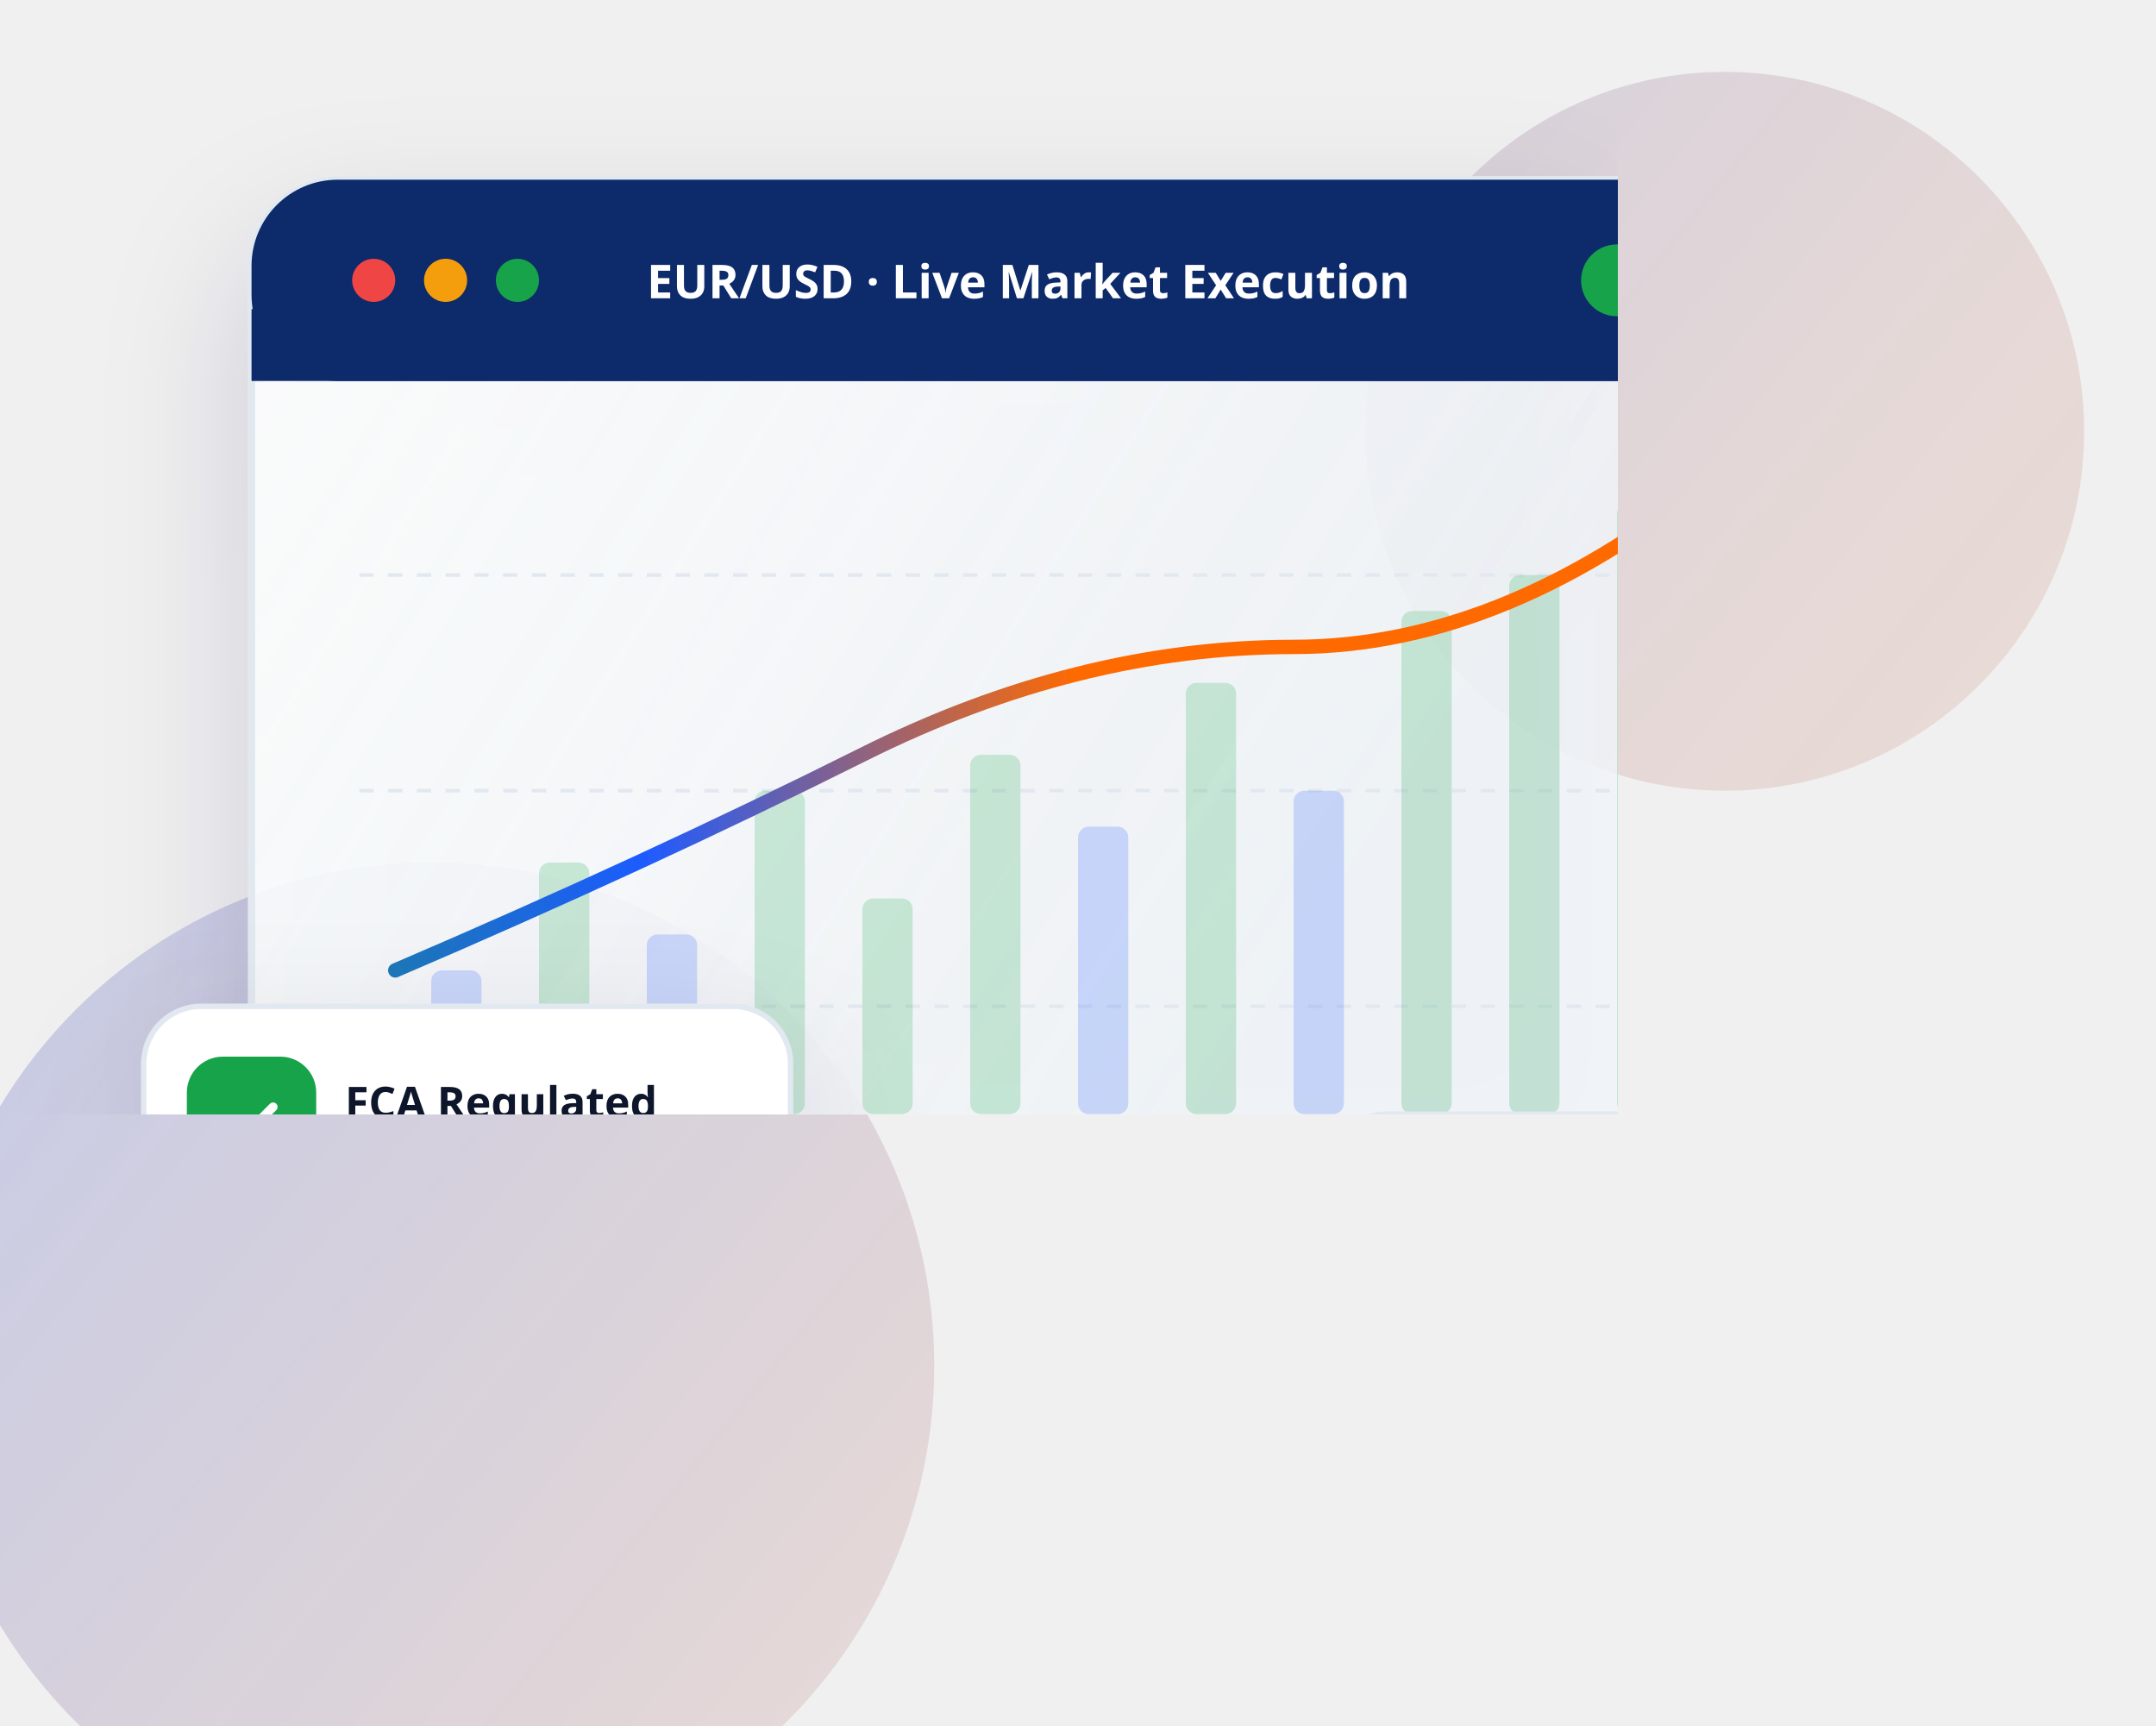
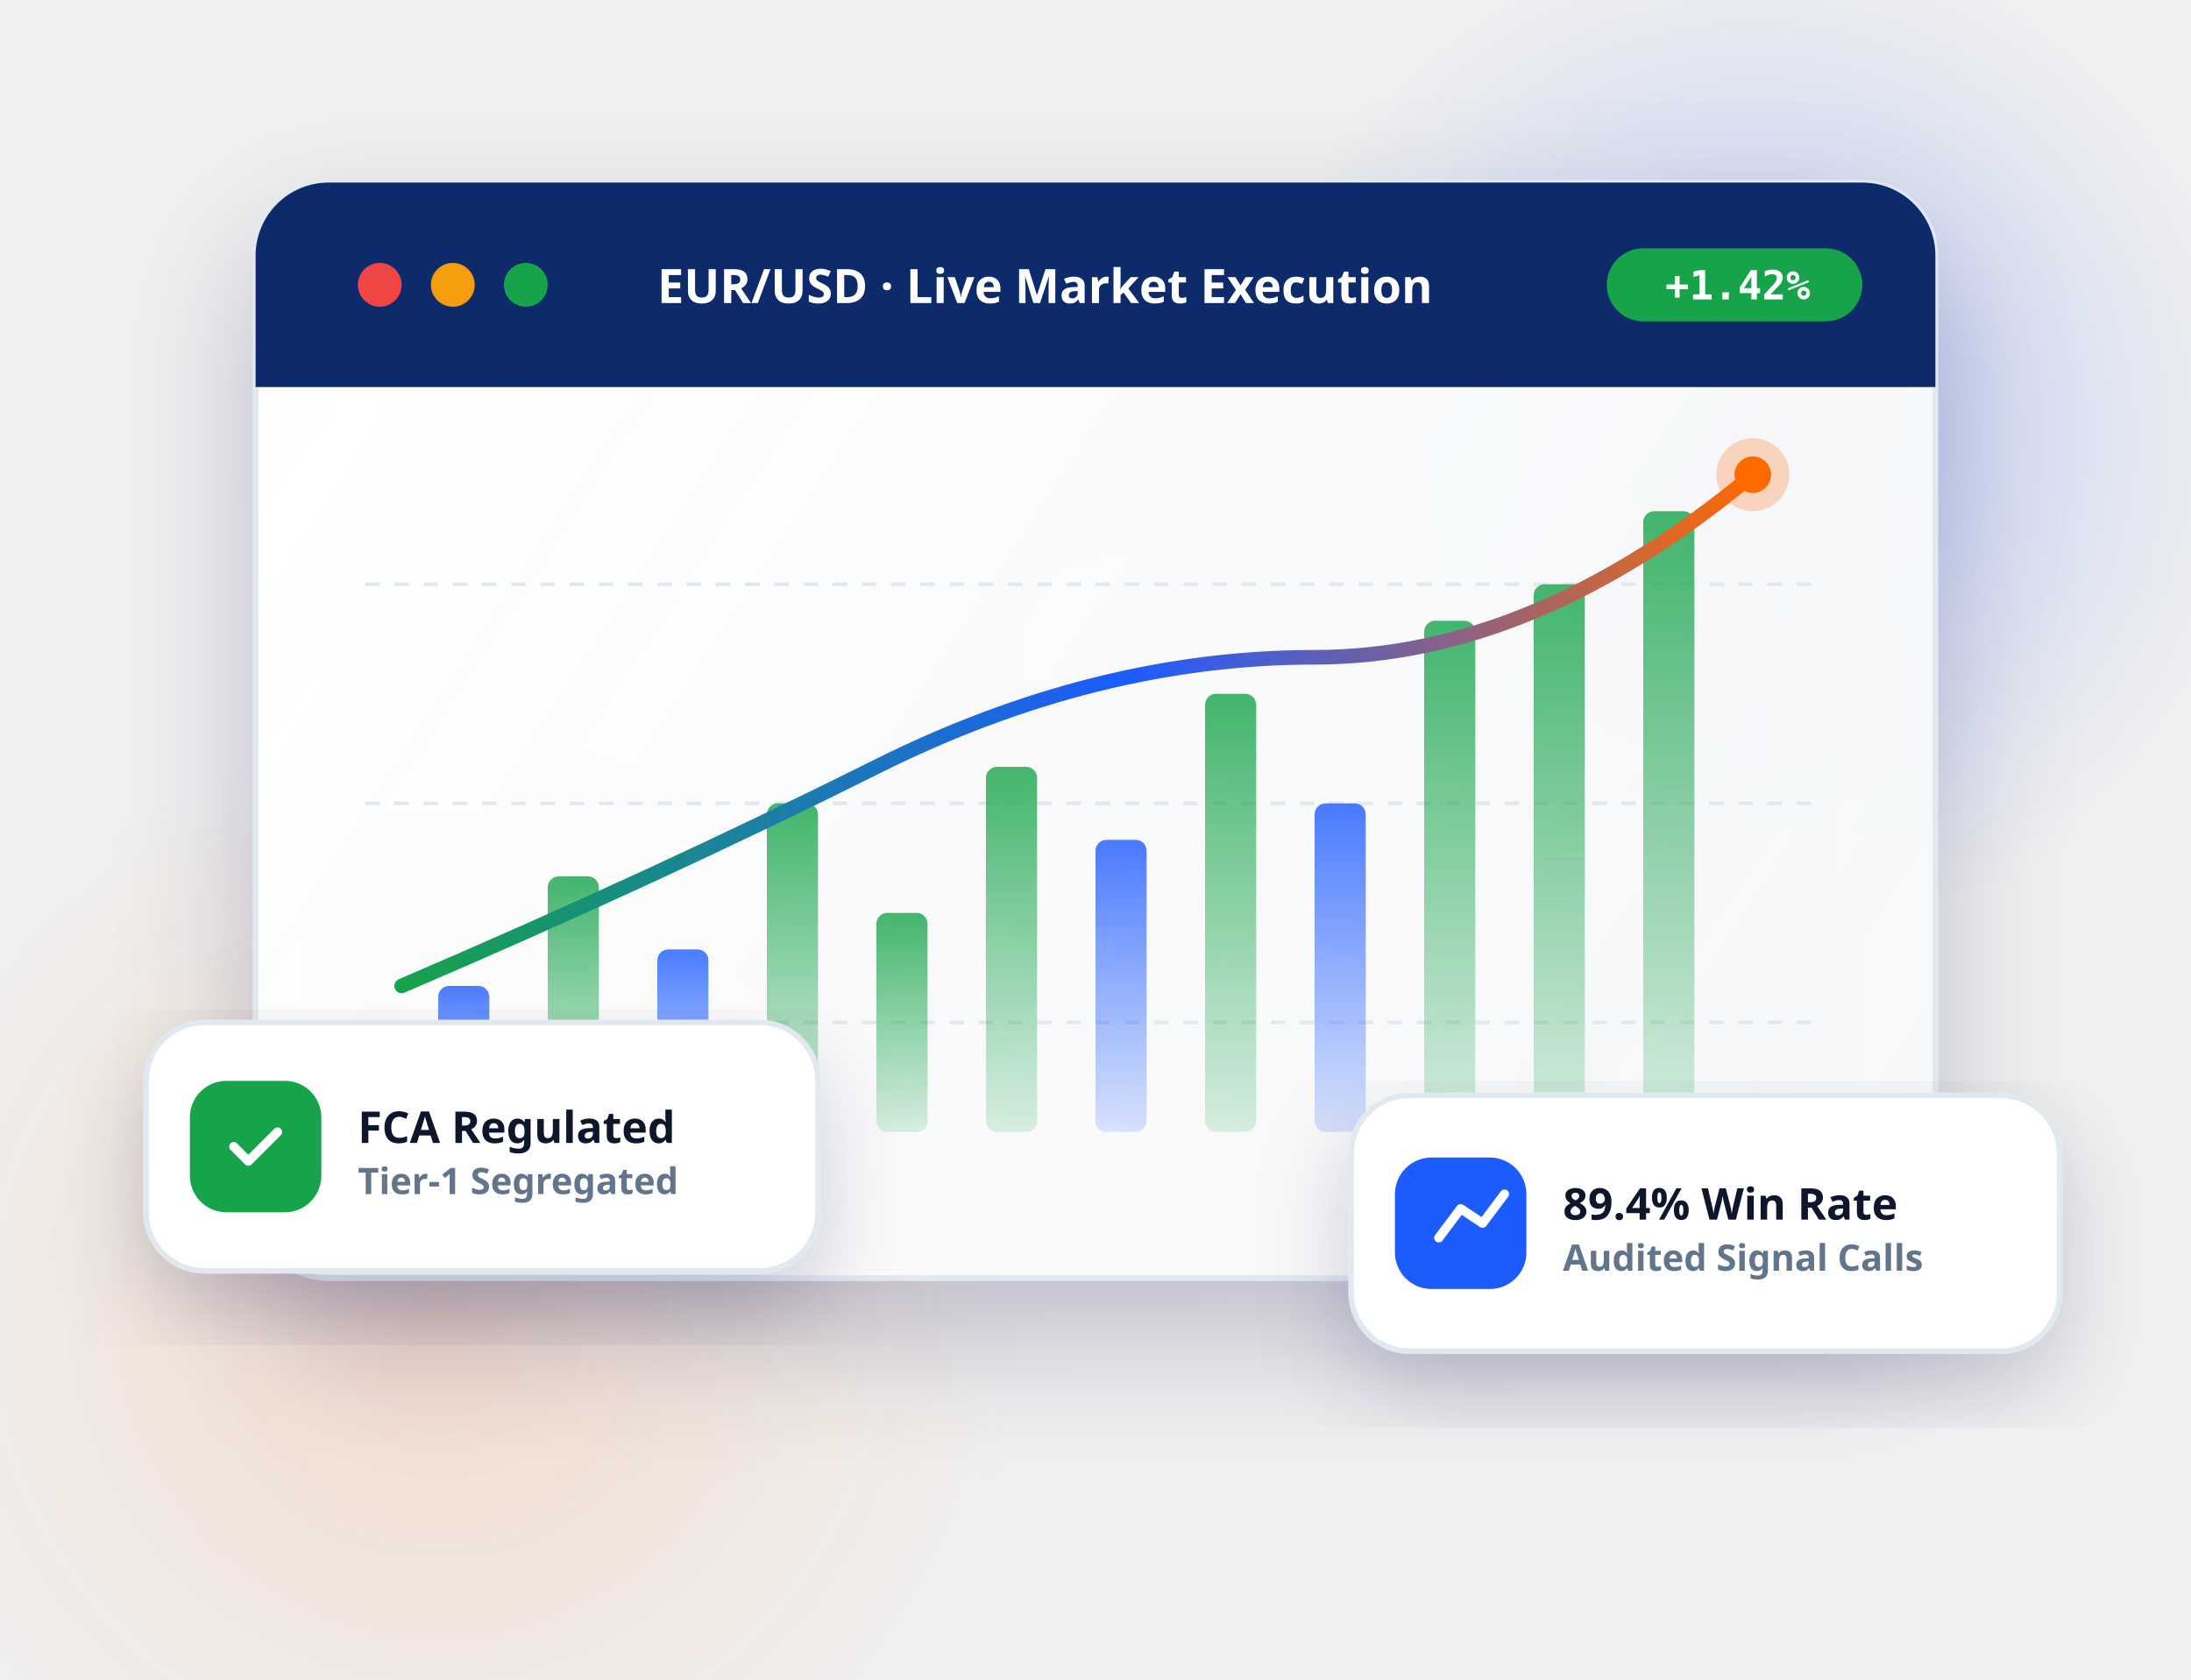
- <svg xmlns="http://www.w3.org/2000/svg" width="600" height="480" viewBox="0 0 600 480" fill="none">
+ <svg xmlns="http://www.w3.org/2000/svg" width="600" height="460" viewBox="0 0 600 460" fill="none">
  <defs>
-     <linearGradient id="bgGlow" x1="0" y1="0" x2="600" y2="480" gradientUnits="userSpaceOnUse">
-       <stop stop-color="#1F5BFF" stop-opacity="0.3" />
-       <stop offset="1" stop-color="#FF6A00" stop-opacity="0.1" />
+     <radialGradient id="heroGlow1" cx="0" cy="0" r="1" gradientUnits="userSpaceOnUse" gradientTransform="translate(480 120) rotate(90) scale(140)">
+       <stop stop-color="#1F5BFF" stop-opacity="0.25" />
+       <stop offset="1" stop-color="#1F5BFF" stop-opacity="0" />
+     </radialGradient>
+     <radialGradient id="heroGlow2" cx="0" cy="0" r="1" gradientUnits="userSpaceOnUse" gradientTransform="translate(120 360) rotate(90) scale(160)">
+       <stop stop-color="#FF6A00" stop-opacity="0.15" />
+       <stop offset="1" stop-color="#FF6A00" stop-opacity="0" />
+     </radialGradient>
+     <linearGradient id="cardGrad" x1="70" y1="50" x2="530" y2="350" gradientUnits="userSpaceOnUse">
+       <stop stop-color="#FFFFFF" stop-opacity="0.98" />
+       <stop offset="1" stop-color="#F8FAFC" stop-opacity="0.92" />
    </linearGradient>
-     <linearGradient id="cardGrad" x1="0" y1="0" x2="380" y2="240" gradientUnits="userSpaceOnUse">
-       <stop stop-color="#FFFFFF" stop-opacity="0.95" />
-       <stop offset="1" stop-color="#F1F5F9" stop-opacity="0.85" />
-     </linearGradient>
-     <linearGradient id="chartLine" x1="0" y1="0" x2="300" y2="0" gradientUnits="userSpaceOnUse">
+     <linearGradient id="chartLine" x1="110" y1="270" x2="480" y2="130" gradientUnits="userSpaceOnUse">
      <stop stop-color="#16A34A" />
-       <stop offset="0.6" stop-color="#1F5BFF" />
+       <stop offset="0.55" stop-color="#1F5BFF" />
      <stop offset="1" stop-color="#FF6A00" />
    </linearGradient>
-     <linearGradient id="barGrad1" x1="0" y1="0" x2="0" y2="100" gradientUnits="userSpaceOnUse">
-       <stop stop-color="#1F5BFF" />
-       <stop offset="1" stop-color="#1F5BFF" stop-opacity="0.2" />
+     <linearGradient id="barGrad1" x1="0" y1="0" x2="0" y2="1" gradientUnits="objectBoundingBox">
+       <stop stop-color="#1F5BFF" stop-opacity="0.8" />
+       <stop offset="1" stop-color="#1F5BFF" stop-opacity="0.15" />
    </linearGradient>
-     <linearGradient id="barGrad2" x1="0" y1="0" x2="0" y2="100" gradientUnits="userSpaceOnUse">
-       <stop stop-color="#16A34A" />
-       <stop offset="1" stop-color="#16A34A" stop-opacity="0.2" />
+     <linearGradient id="barGrad2" x1="0" y1="0" x2="0" y2="1" gradientUnits="objectBoundingBox">
+       <stop stop-color="#16A34A" stop-opacity="0.8" />
+       <stop offset="1" stop-color="#16A34A" stop-opacity="0.15" />
    </linearGradient>
-     <filter id="shadow1" x="-10" y="-10" width="460" height="320" filterUnits="userSpaceOnUse">
-       <feDropShadow dx="0" dy="18" stdDeviation="20" flood-color="#071B4D" flood-opacity="0.16" />
+     <filter id="shadowCard" x="-15%" y="-15%" width="130%" height="135%" filterUnits="objectBoundingBox">
+       <feDropShadow dx="0" dy="16" stdDeviation="18" flood-color="#071B4D" flood-opacity="0.22" />
+     </filter>
+     <filter id="shadowBadge" x="-20%" y="-20%" width="140%" height="150%" filterUnits="objectBoundingBox">
+       <feDropShadow dx="0" dy="10" stdDeviation="12" flood-color="#071B4D" flood-opacity="0.18" />
    </filter>
  </defs>
-   <circle cx="480" cy="120" r="100" fill="url(#bgGlow)" />
-   <circle cx="120" cy="380" r="140" fill="url(#bgGlow)" />
-   <g filter="url(#shadow1)">
-     <rect x="70" y="50" width="460" height="300" rx="24" fill="url(#cardGrad)" stroke="#E2E8F0" stroke-width="2" />
-     <rect x="70" y="50" width="460" height="56" rx="24" fill="#0A2A6B" />
-     <rect x="70" y="86" width="460" height="20" fill="#0A2A6B" />
+   <circle cx="480" cy="120" r="140" fill="url(#heroGlow1)" />
+   <circle cx="120" cy="360" r="160" fill="url(#heroGlow2)" />
+   <g filter="url(#shadowCard)">
+     <rect x="70" y="50" width="460" height="300" rx="20" fill="url(#cardGrad)" stroke="#E2E8F0" stroke-width="1.5" />
+     <path d="M 70 70 A 20 20 0 0 1 90 50 L 510 50 A 20 20 0 0 1 530 70 L 530 106 L 70 106 Z" fill="#0A2A6B" />
    <circle cx="104" cy="78" r="6" fill="#EF4444" />
    <circle cx="124" cy="78" r="6" fill="#F59E0B" />
    <circle cx="144" cy="78" r="6" fill="#16A34A" />
    <text x="180" y="83" fill="#FFFFFF" font-family="Plus Jakarta Sans, sans-serif" font-size="13" font-weight="700">EUR/USD · Live Market Execution</text>
    <rect x="440" y="68" width="70" height="20" rx="10" fill="#16A34A" />
    <text x="456" y="82" fill="#FFFFFF" font-family="JetBrains Mono, monospace" font-size="11" font-weight="700">+1.42%</text>
    <line x1="100" y1="160" x2="500" y2="160" stroke="#E2E8F0" stroke-dasharray="4 4" />
    <line x1="100" y1="220" x2="500" y2="220" stroke="#E2E8F0" stroke-dasharray="4 4" />
    <line x1="100" y1="280" x2="500" y2="280" stroke="#E2E8F0" stroke-dasharray="4 4" />
    <rect x="120" y="270" width="14" height="40" rx="3" fill="url(#barGrad1)" />
    <rect x="150" y="240" width="14" height="70" rx="3" fill="url(#barGrad2)" />
    <rect x="180" y="260" width="14" height="50" rx="3" fill="url(#barGrad1)" />
    <rect x="210" y="220" width="14" height="90" rx="3" fill="url(#barGrad2)" />
    <rect x="240" y="250" width="14" height="60" rx="3" fill="url(#barGrad2)" />
    <rect x="270" y="210" width="14" height="100" rx="3" fill="url(#barGrad2)" />
    <rect x="300" y="230" width="14" height="80" rx="3" fill="url(#barGrad1)" />
    <rect x="330" y="190" width="14" height="120" rx="3" fill="url(#barGrad2)" />
    <rect x="360" y="220" width="14" height="90" rx="3" fill="url(#barGrad1)" />
    <rect x="390" y="170" width="14" height="140" rx="3" fill="url(#barGrad2)" />
    <rect x="420" y="160" width="14" height="150" rx="3" fill="url(#barGrad2)" />
    <rect x="450" y="140" width="14" height="170" rx="3" fill="url(#barGrad2)" />
    <path d="M 110 270 Q 180 240, 240 210 T 360 180 T 480 130" fill="none" stroke="url(#chartLine)" stroke-width="4" stroke-linecap="round" />
-     <circle cx="480" cy="130" r="10" fill="#FF6A00" fill-opacity="0.3" />
+     <circle cx="480" cy="130" r="10" fill="#FF6A00" fill-opacity="0.25" />
    <circle cx="480" cy="130" r="5" fill="#FF6A00" />
  </g>
-   <g filter="url(#shadow1)">
-     <rect x="40" y="280" width="180" height="64" rx="16" fill="#FFFFFF" stroke="#E2E8F0" stroke-width="1.5" />
-     <rect x="52" y="294" width="36" height="36" rx="10" fill="#16A34A" />
-     <path d="M 64 312 L 68 316 L 76 308" fill="none" stroke="#FFFFFF" stroke-width="2.5" stroke-linecap="round" stroke-linejoin="round" />
-     <text x="96" y="311" fill="#0F172A" font-family="Plus Jakarta Sans, sans-serif" font-size="12" font-weight="700">FCA Regulated</text>
-     <text x="96" y="325" fill="#64748B" font-family="Plus Jakarta Sans, sans-serif" font-size="10" font-weight="500">Tier-1 Segregated</text>
+   <g filter="url(#shadowBadge)">
+     <rect x="40" y="280" width="184" height="68" rx="16" fill="#FFFFFF" stroke="#E2E8F0" stroke-width="1.5" />
+     <rect x="52" y="296" width="36" height="36" rx="10" fill="#16A34A" />
+     <path d="M 64 314 L 68 318 L 76 310" fill="none" stroke="#FFFFFF" stroke-width="2.5" stroke-linecap="round" stroke-linejoin="round" />
+     <text x="98" y="313" fill="#0F172A" font-family="Plus Jakarta Sans, sans-serif" font-size="12" font-weight="700">FCA Regulated</text>
+     <text x="98" y="327" fill="#64748B" font-family="Plus Jakarta Sans, sans-serif" font-size="10" font-weight="600">Tier-1 Segregated</text>
  </g>
-   <g filter="url(#shadow1)">
-     <rect x="370" y="310" width="190" height="68" rx="16" fill="#FFFFFF" stroke="#E2E8F0" stroke-width="1.5" />
-     <rect x="382" y="326" width="36" height="36" rx="10" fill="#1F5BFF" />
-     <path d="M 394 348 L 400 340 L 406 344 L 412 336" fill="none" stroke="#FFFFFF" stroke-width="2.5" stroke-linecap="round" stroke-linejoin="round" />
-     <text x="426" y="343" fill="#0F172A" font-family="Plus Jakarta Sans, sans-serif" font-size="12" font-weight="700">89.4% Win Rate</text>
-     <text x="426" y="357" fill="#64748B" font-family="Plus Jakarta Sans, sans-serif" font-size="10" font-weight="500">Audited Signal Calls</text>
+   <g filter="url(#shadowBadge)">
+     <rect x="370" y="300" width="194" height="70" rx="16" fill="#FFFFFF" stroke="#E2E8F0" stroke-width="1.5" />
+     <rect x="382" y="317" width="36" height="36" rx="10" fill="#1F5BFF" />
+     <path d="M 394 339 L 400 331 L 406 335 L 412 327" fill="none" stroke="#FFFFFF" stroke-width="2.5" stroke-linecap="round" stroke-linejoin="round" />
+     <text x="428" y="334" fill="#0F172A" font-family="Plus Jakarta Sans, sans-serif" font-size="12" font-weight="700">89.4% Win Rate</text>
+     <text x="428" y="348" fill="#64748B" font-family="Plus Jakarta Sans, sans-serif" font-size="10" font-weight="600">Audited Signal Calls</text>
  </g>
</svg>
